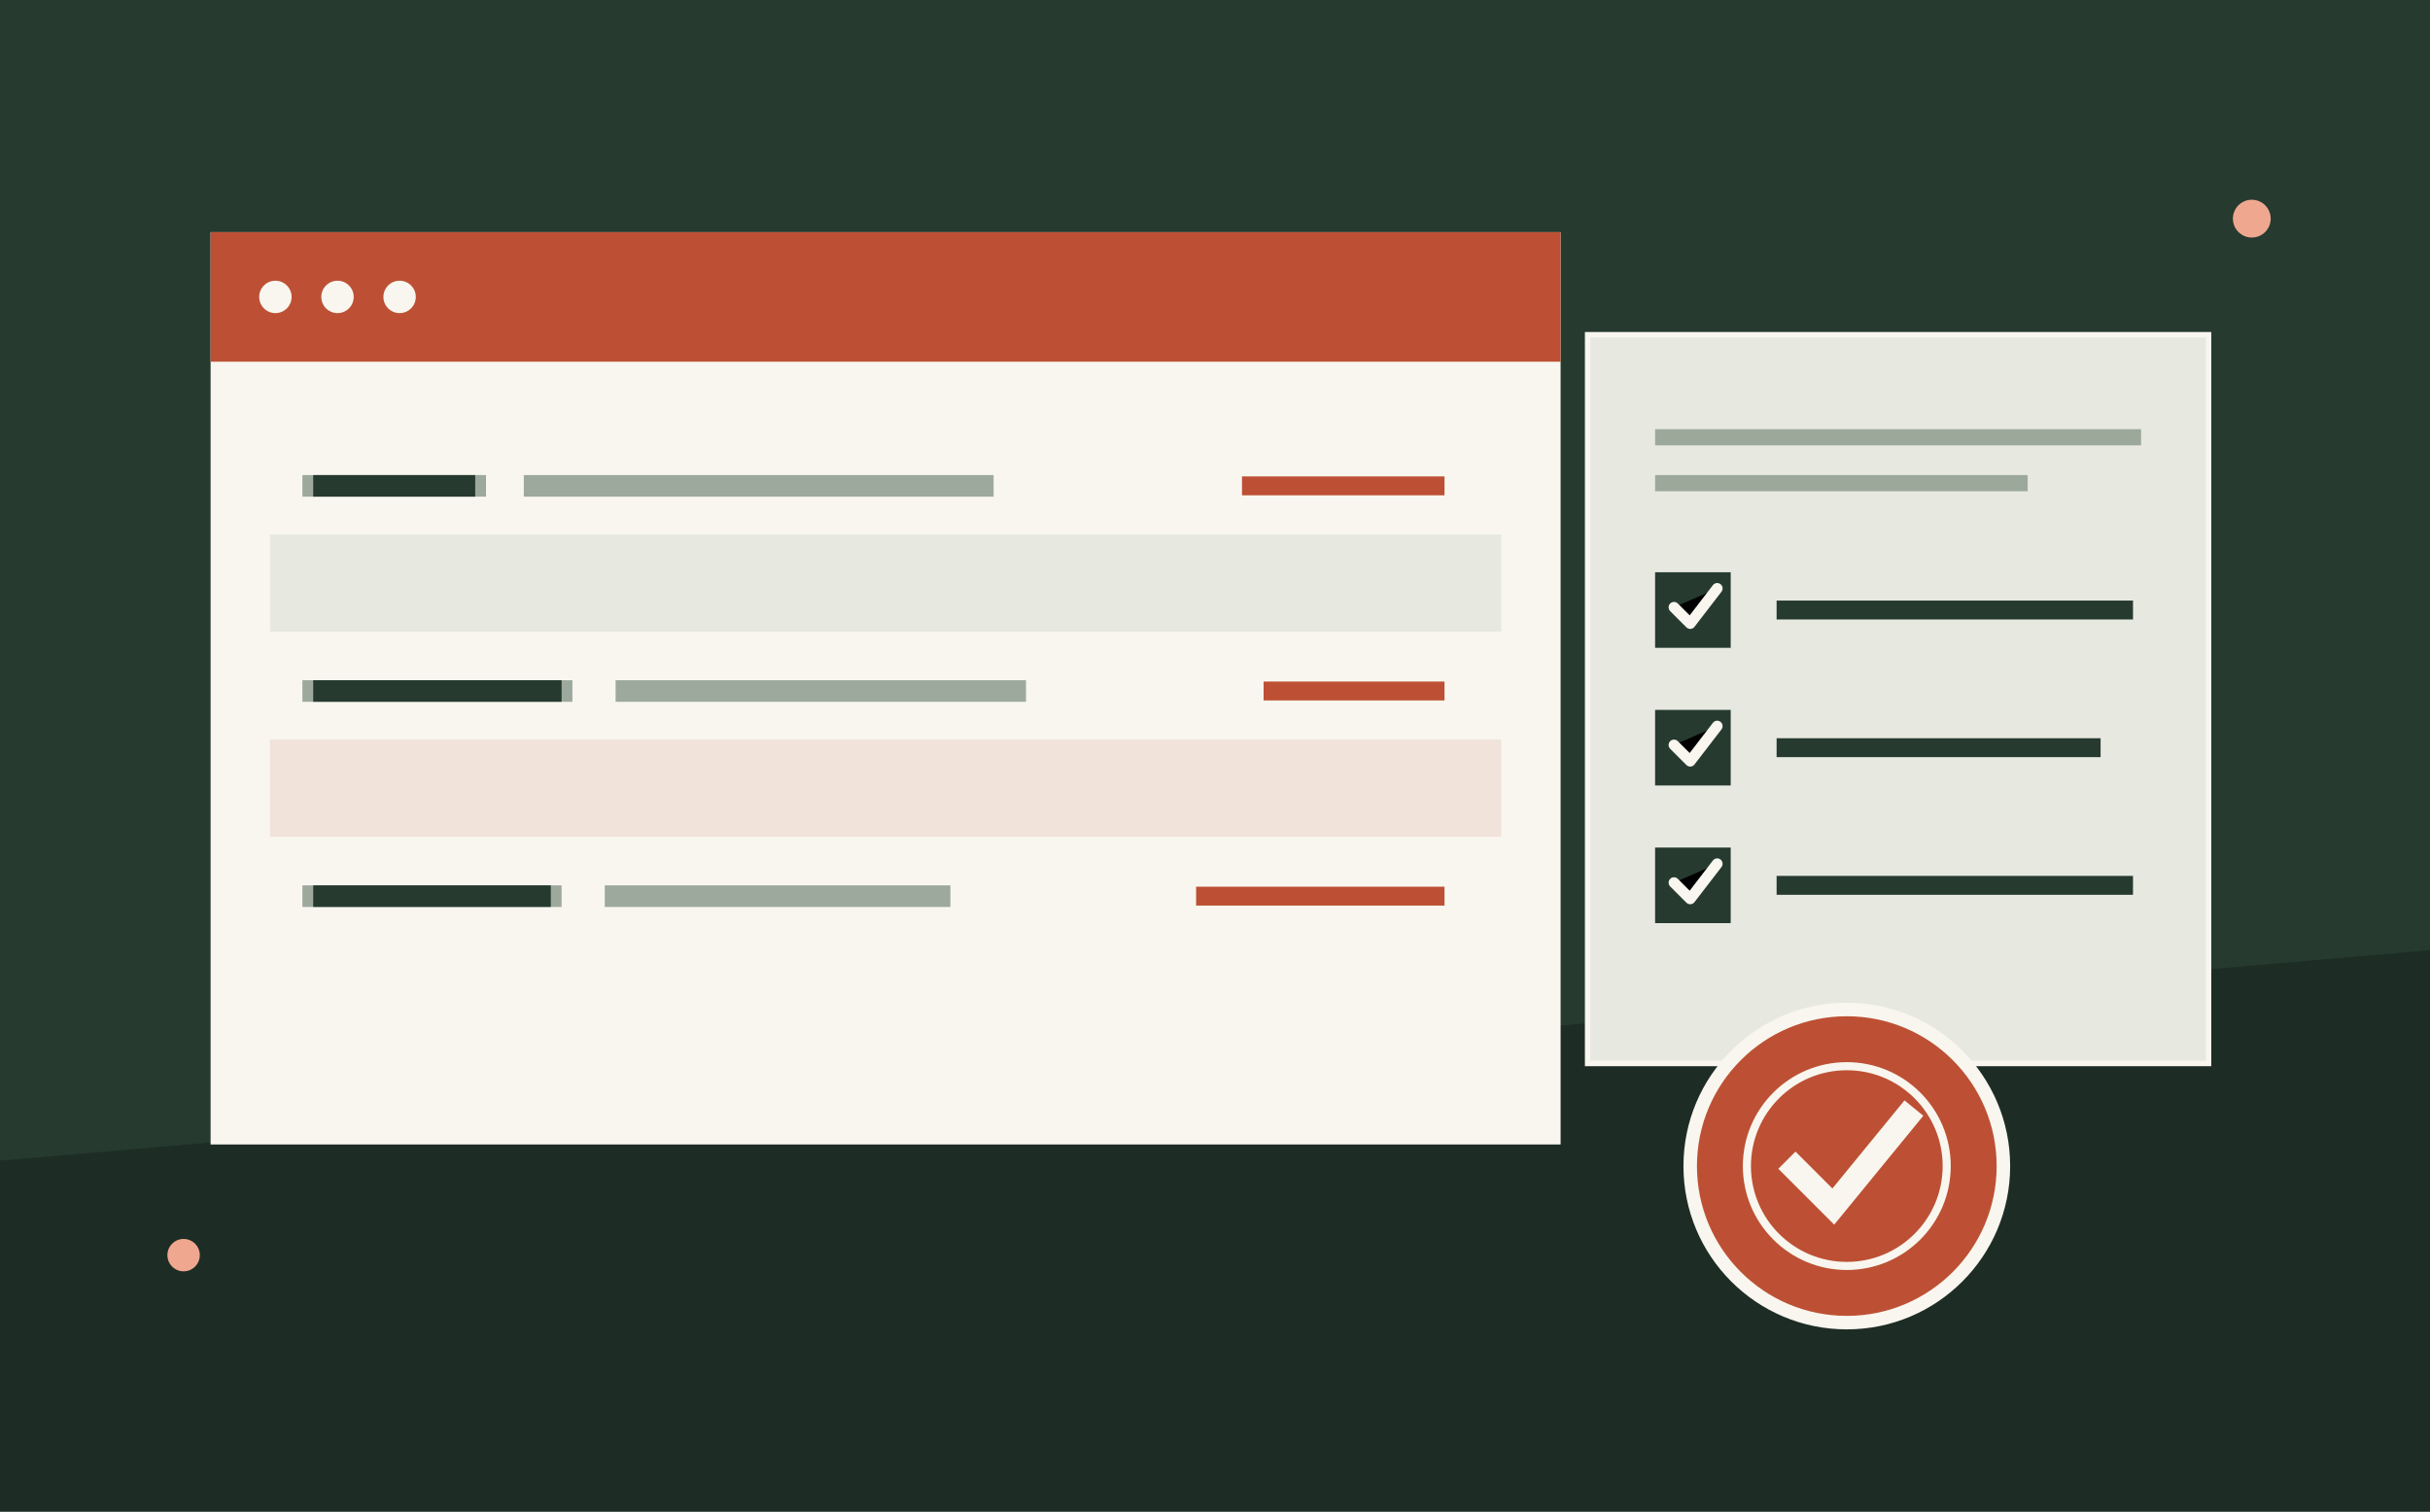
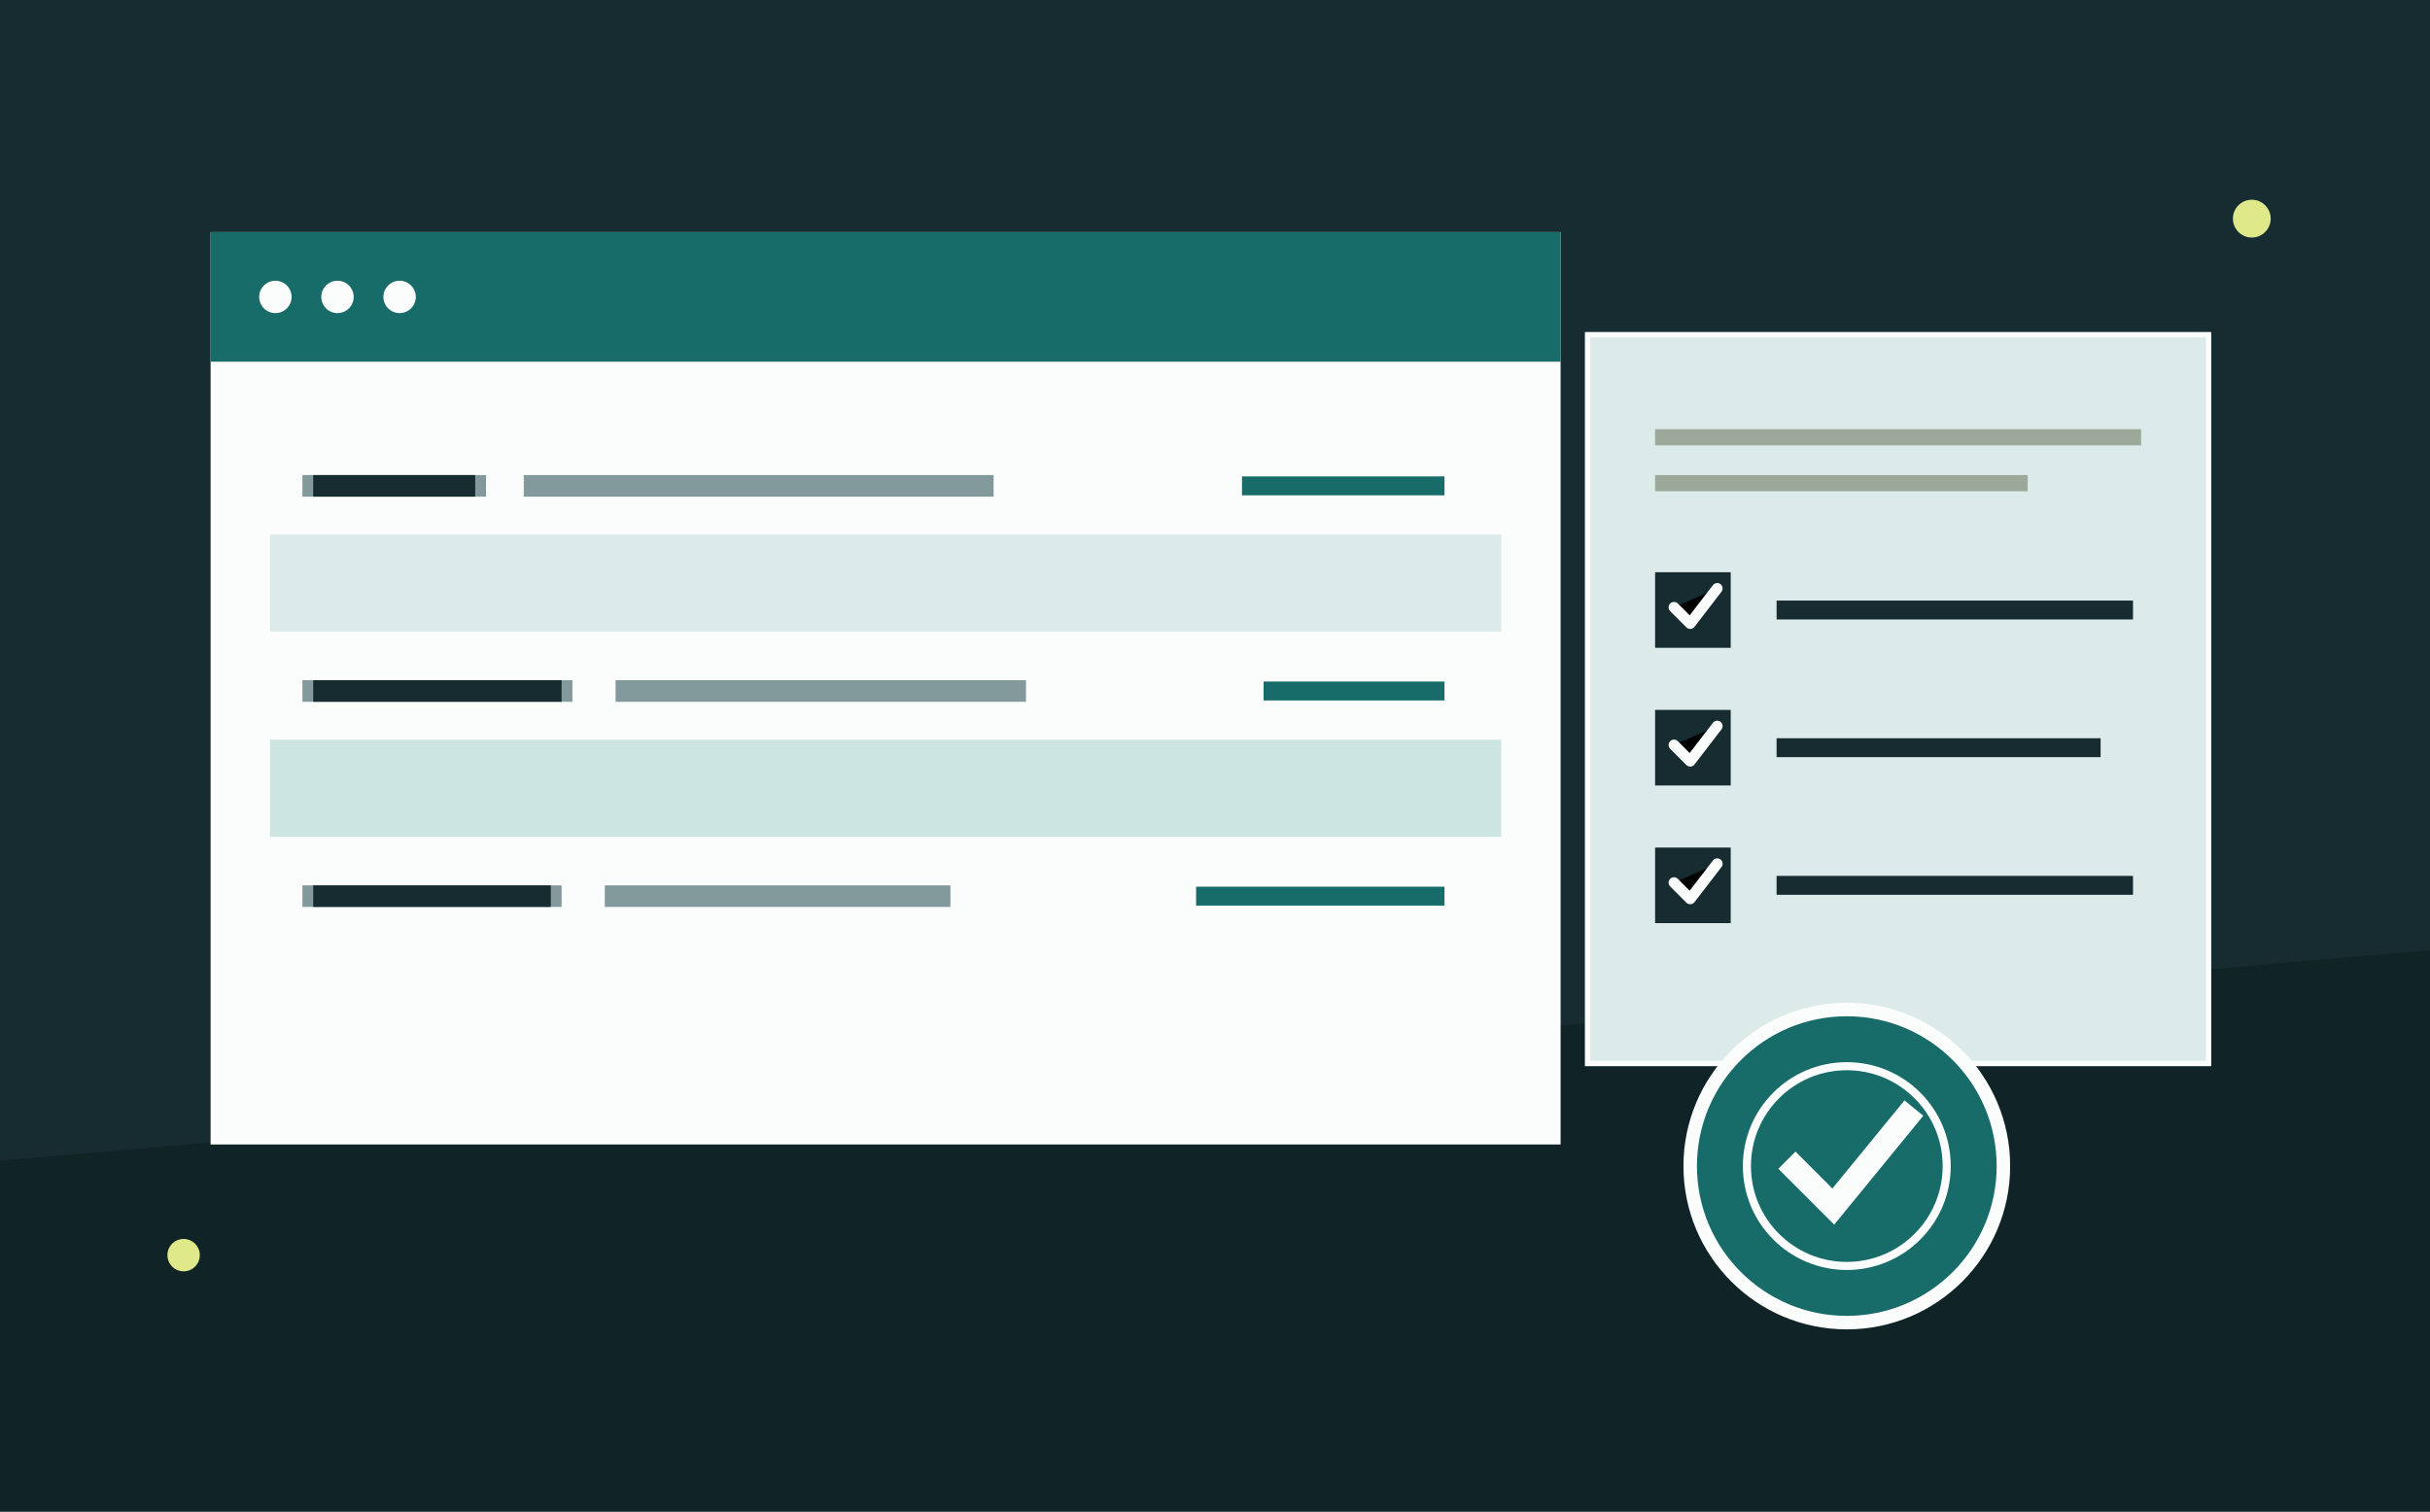
<svg xmlns="http://www.w3.org/2000/svg" viewBox="0 0 900 560" role="img" aria-label="AI 협업 코드 검증과 테스트를 표현한 편집 디자인 일러스트">
-   <rect width="900" height="560" fill="#263a30" />
-   <path d="M0 430 900 352V560H0Z" fill="#1d2d25" />
+   <rect width="900" height="560" fill="#172c31" />
+   <path d="M0 430 900 352V560H0Z" fill="#102327" />
  <g transform="translate(78 86)">
-     <rect width="500" height="338" fill="#f8f6ee" />
-     <rect x="0" y="0" width="500" height="48" fill="#bd5034" />
-     <g fill="#f8f6ee">
+     <rect width="500" height="338" fill="#fbfdfc" />
+     <rect x="0" y="0" width="500" height="48" fill="#176b68" />
+     <g fill="#fbfdfc">
      <circle cx="24" cy="24" r="6" />
      <circle cx="47" cy="24" r="6" />
      <circle cx="70" cy="24" r="6" />
    </g>
-     <path d="M38 94H98M120 94H286M38 132H76M100 132H330M38 170H130M154 170H298M38 208H85M109 208H354M38 246H126M150 246H270" stroke="#9da99c" stroke-width="8" stroke-linecap="square" />
-     <path d="M38 94H98M38 170H130M38 246H126" stroke="#263a30" stroke-width="8" />
-     <rect x="22" y="112" width="456" height="36" fill="#e7e9e0" />
-     <rect x="22" y="188" width="456" height="36" fill="#f1e2da" />
-     <path d="M382 94H457M390 170H457M365 246H457" stroke="#bd5034" stroke-width="7" />
+     <path d="M38 94H98M120 94H286M38 132H76M100 132H330M38 170H130M154 170H298M38 208H85M109 208H354M38 246H126M150 246H270" stroke="#829a9c" stroke-width="8" stroke-linecap="square" />
+     <path d="M38 94H98M38 170H130M38 246H126" stroke="#172c31" stroke-width="8" />
+     <rect x="22" y="112" width="456" height="36" fill="#dcebea" />
+     <rect x="22" y="188" width="456" height="36" fill="#cce5e0" />
+     <path d="M382 94H457M390 170H457M365 246H457" stroke="#176b68" stroke-width="7" />
  </g>
  <g transform="translate(588 124)">
-     <rect width="230" height="270" fill="#e7e9e0" stroke="#f8f6ee" stroke-width="2" />
+     <rect width="230" height="270" fill="#dcebea" stroke="#fbfdfc" stroke-width="2" />
    <path d="M25 38H205M25 55H163" stroke="#9ca99a" stroke-width="6" />
-     <g fill="#263a30">
+     <g fill="#172c31">
      <rect x="25" y="88" width="28" height="28" />
      <rect x="25" y="139" width="28" height="28" />
      <rect x="25" y="190" width="28" height="28" />
    </g>
-     <g stroke="#f8f6ee" stroke-width="4" stroke-linecap="round" stroke-linejoin="round">
+     <g stroke="#fbfdfc" stroke-width="4" stroke-linecap="round" stroke-linejoin="round">
      <path d="m32 101 6 6 10-13M32 152l6 6 10-13M32 203l6 6 10-13" />
    </g>
-     <path d="M70 102H202M70 153H190M70 204H202" stroke="#263a30" stroke-width="7" />
+     <path d="M70 102H202M70 153H190M70 204H202" stroke="#172c31" stroke-width="7" />
  </g>
  <g transform="translate(610 360)">
-     <circle cx="74" cy="72" r="58" fill="#bd5034" stroke="#f8f6ee" stroke-width="5" />
-     <circle cx="74" cy="72" r="37" fill="none" stroke="#f8f6ee" stroke-width="3" />
-     <path d="m55 73 14 14 27-33" fill="none" stroke="#f8f6ee" stroke-width="9" stroke-linecap="square" stroke-linejoin="miter" />
+     <circle cx="74" cy="72" r="58" fill="#176b68" stroke="#fbfdfc" stroke-width="5" />
+     <circle cx="74" cy="72" r="37" fill="none" stroke="#fbfdfc" stroke-width="3" />
+     <path d="m55 73 14 14 27-33" fill="none" stroke="#fbfdfc" stroke-width="9" stroke-linecap="square" stroke-linejoin="miter" />
  </g>
-   <g fill="#efa88f">
+   <g fill="#dfe98a">
    <circle cx="834" cy="81" r="7" />
    <circle cx="68" cy="465" r="6" />
  </g>
</svg>
